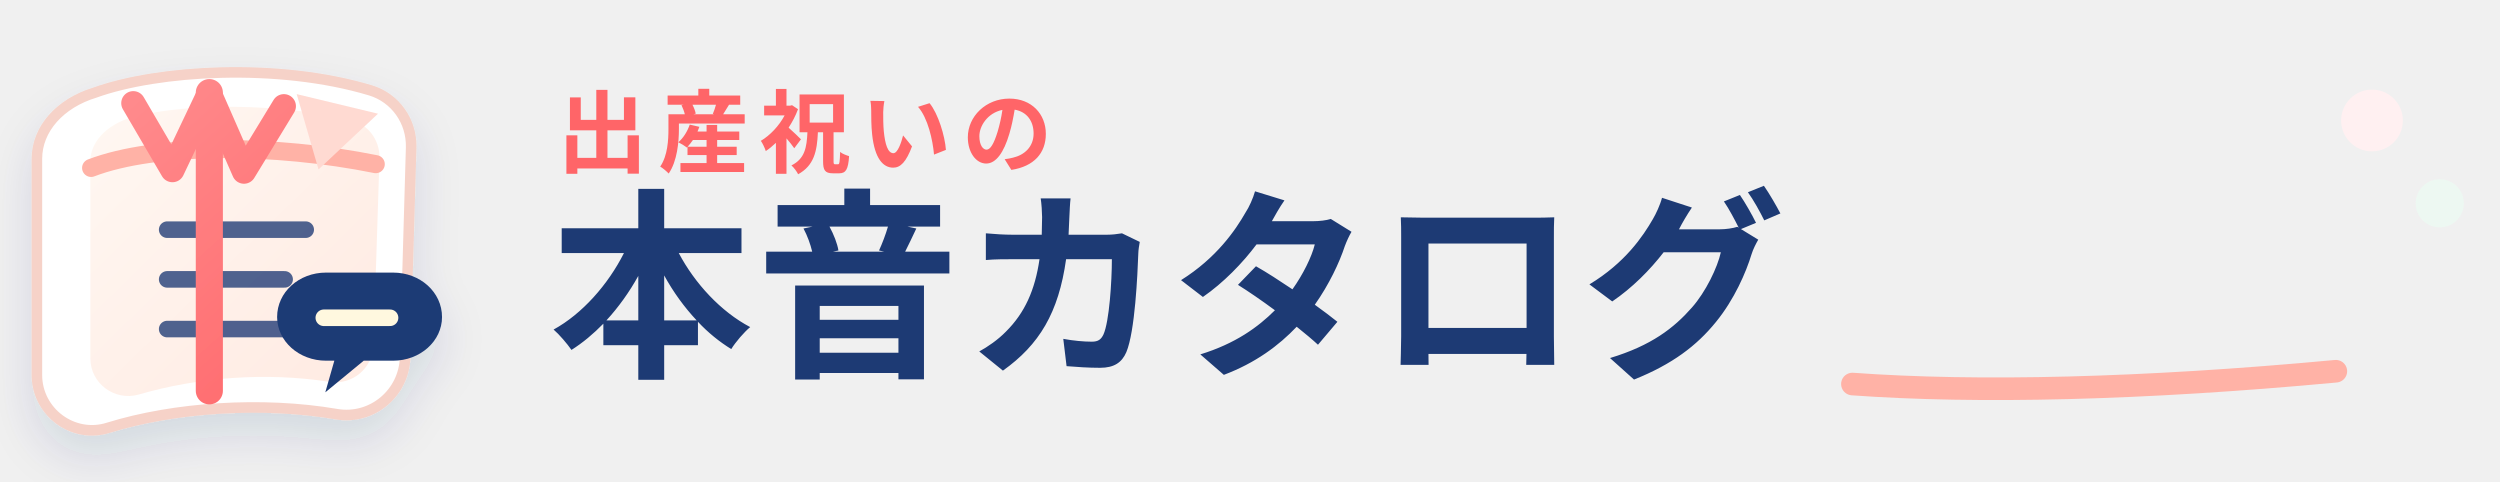
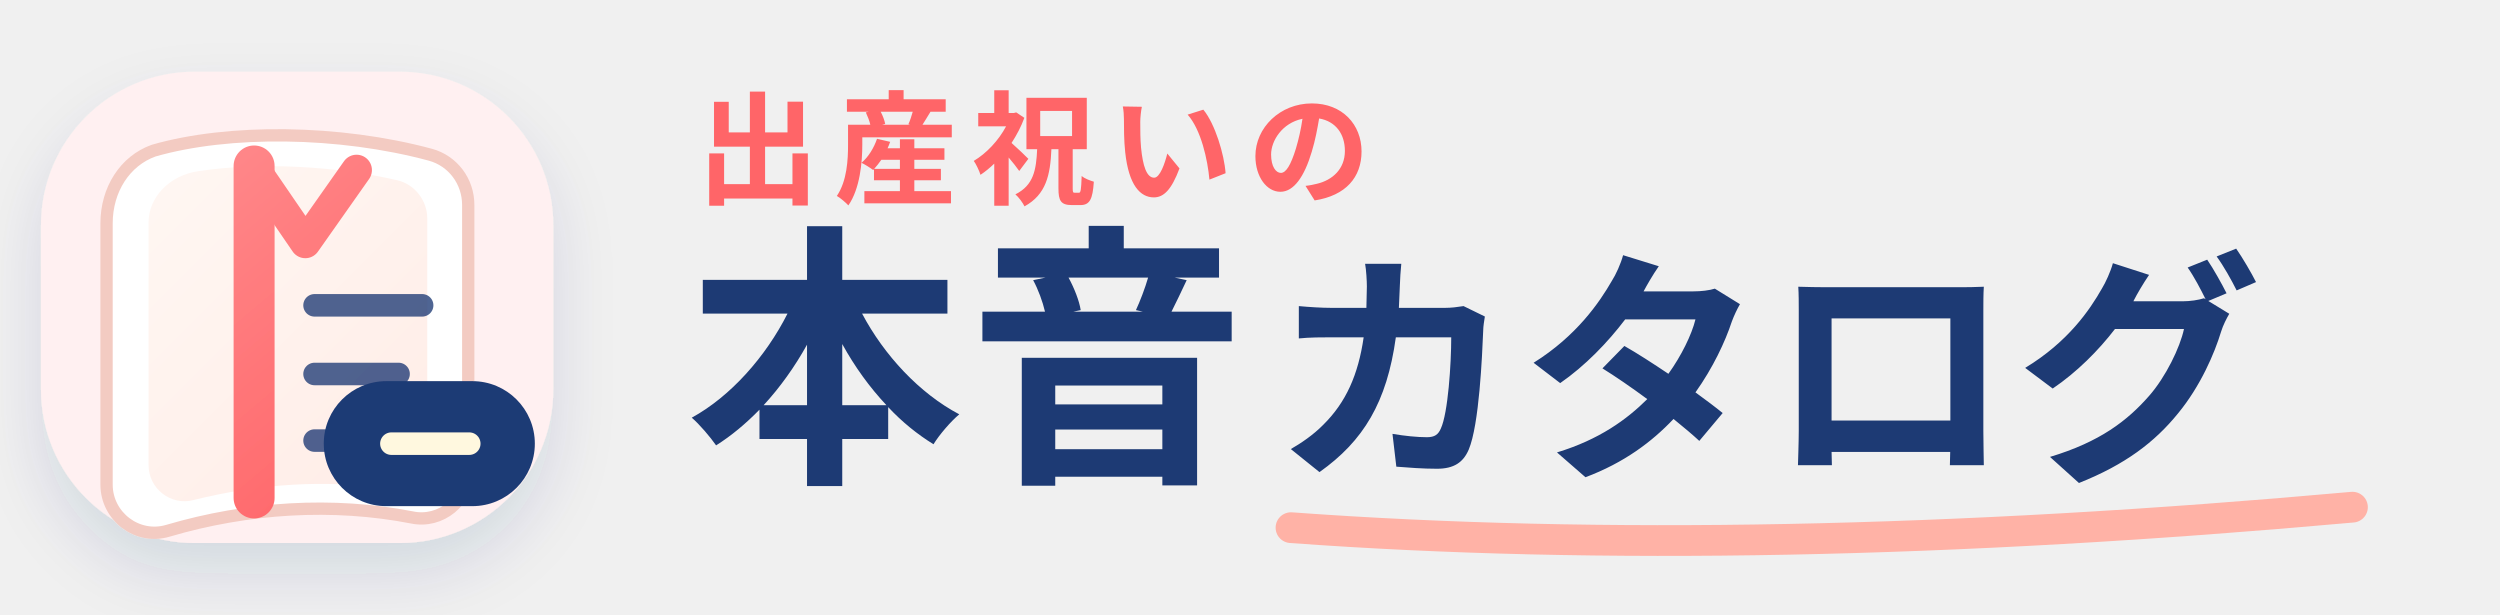
- <svg xmlns="http://www.w3.org/2000/svg" viewBox="0 0 332 64" role="img" aria-label="出産祝いの本音カタログ">
+ <svg xmlns="http://www.w3.org/2000/svg" viewBox="0 0 244 60" role="img" aria-label="出産祝いの本音カタログ">
  <defs>
-     <linearGradient id="paperWarm" x1="10" y1="8" x2="57" y2="56" gradientUnits="userSpaceOnUse">
-       <stop offset="0" stop-color="#fff9f4" />
-       <stop offset="1" stop-color="#ffe8df" />
+     <linearGradient id="hcPaper" x1="8" y1="7" x2="54" y2="53" gradientUnits="userSpaceOnUse">
+       <stop offset="0" stop-color="#fffaf6" />
+       <stop offset="1" stop-color="#ffe9e3" />
    </linearGradient>
-     <linearGradient id="ribbonCoral" x1="18" y1="13" x2="52" y2="51" gradientUnits="userSpaceOnUse">
-       <stop offset="0" stop-color="#ff8a8c" />
+     <linearGradient id="hcCoral" x1="15" y1="13" x2="42" y2="45" gradientUnits="userSpaceOnUse">
+       <stop offset="0" stop-color="#ff8d8f" />
      <stop offset="1" stop-color="#ff6568" />
    </linearGradient>
-     <filter id="softShadow" x="-15%" y="-15%" width="130%" height="135%">
+     <filter id="hcShadow" x="-20%" y="-20%" width="140%" height="145%">
      <feDropShadow dx="0" dy="3" stdDeviation="3" flood-color="#1d3a74" flood-opacity=".12" />
    </filter>
  </defs>
-   <g filter="url(#softShadow)">
-     <path d="M12.6 12.3c8.3-3 24.3-4 36.6-.3 3.3 1 5.5 4.1 5.4 7.6l-.8 27.8c-.1 4.8-4.4 8.4-9.1 7.6-9.9-1.7-21.6-.9-30.3 1.8-4.7 1.5-9.5-2.1-9.5-7V21.1c0-4 3.1-7.4 7.7-8.8z" fill="#fff" stroke="#f6d2c8" stroke-width="1.4" />
-     <path d="M18.2 15.4c7.1-1.7 18.7-1.7 28.2.5 2.4.5 4 2.6 4 5l-.8 24.9c-.1 3.1-2.8 5.4-5.9 4.9-8.4-1.3-17.4-.6-25.3 1.7-3.2.9-6.4-1.5-6.4-4.8V21.4c0-2.8 2.6-5.2 6.2-6z" fill="url(#paperWarm)" />
-     <path d="M12.1 22.3c8.6-3.3 24.4-3.2 37.8-.5" fill="none" stroke="#ffb2a6" stroke-width="2.4" stroke-linecap="round" />
-     <path d="M22.2 30.5h18.4M22.2 37.1h15.6M22.2 43.7h20.8" fill="none" stroke="#1d3a74" stroke-width="2.2" stroke-linecap="round" opacity=".78" />
-     <path d="M39.4 12.5l10.8 2.6-7.9 7.4z" fill="#ffdad2" />
-     <path d="M17.7 13.7l5.2 8.9 4.9-10.3 4.6 10.5 5.3-8.7" fill="none" stroke="url(#ribbonCoral)" stroke-width="3.2" stroke-linecap="round" stroke-linejoin="round" />
-     <path d="M27.8 12.3v39.6" stroke="url(#ribbonCoral)" stroke-width="3.6" stroke-linecap="round" />
-     <path d="M52.2 36.2c3.6 0 6.5 2.6 6.5 5.9 0 3.2-2.9 5.8-6.5 5.8h-3.9l-5.1 4.2 1.2-4.2h-1.1c-3.6 0-6.5-2.6-6.5-5.8 0-3.3 2.9-5.9 6.5-5.9h8.9z" fill="#1d3a74" />
-     <path d="M43 42.2h8.8" stroke="#fff8df" stroke-width="2.2" stroke-linecap="round" />
+   <g filter="url(#hcShadow)">
+     <rect x="4" y="7" width="50" height="46" rx="15" fill="#fff0f1" />
+     <path d="M15 14.7c7.3-2.1 18.1-2 27 .4 2.2.6 3.7 2.6 3.7 4.9v26c0 2.9-2.7 5.1-5.5 4.5-7.7-1.5-16-1-23.8 1.3-3 .9-6-1.4-6-4.5V21.8c0-3.3 1.8-6.1 4.6-7.1z" fill="#fff" stroke="#f3cbc2" stroke-width="1.2" />
+     <path d="M19.4 16.7c6-.9 13.4-.5 19.4.9 1.7.4 2.9 2 2.9 3.7v22.9c0 2.1-1.9 3.8-4 3.5-5.8-.9-12.4-.5-18.8 1.1-2.2.6-4.4-1.1-4.4-3.4V21.7c0-2.4 2-4.6 4.9-5z" fill="url(#hcPaper)" />
+     <path d="M24.8 16.2v32.4" stroke="url(#hcCoral)" stroke-width="4" stroke-linecap="round" />
+     <path d="M24.8 16.4l5 7.3 5-7.1" fill="none" stroke="url(#hcCoral)" stroke-width="3" stroke-linecap="round" stroke-linejoin="round" />
+     <path d="M30.7 29.8h10.5M30.7 36.5h8.2M30.7 43h10.8" fill="none" stroke="#1d3a74" stroke-width="2.2" stroke-linecap="round" opacity=".78" />
+     <rect x="31.6" y="37.2" width="20.6" height="12.2" rx="6.1" fill="#1d3a74" />
+     <path d="M38.2 43.3h7.6" stroke="#fff8df" stroke-width="2.2" stroke-linecap="round" />
  </g>
-   <text x="74" y="22" fill="#ff6568" font-family="'Noto Sans JP','Hiragino Sans','Yu Gothic',sans-serif" font-size="12" font-weight="800" letter-spacing=".12em">出産祝いの</text>
-   <text x="73" y="48" fill="#1d3a74" font-family="'Noto Sans JP','Hiragino Sans','Yu Gothic',sans-serif" font-size="27" font-weight="900" letter-spacing=".015em">本音カタログ</text>
-   <path d="M246 51c16.5 1.2 38.5.7 64.2-1.7" fill="none" stroke="#ffb2a6" stroke-width="3" stroke-linecap="round" />
-   <circle cx="315" cy="16" r="4.1" fill="#fff0f1" />
-   <circle cx="324" cy="27" r="3.2" fill="#edf8f2" />
+   <text x="68" y="19" fill="#ff6568" font-family="'Noto Sans JP','Hiragino Sans','Yu Gothic',sans-serif" font-size="12" font-weight="800" letter-spacing=".12em">出産祝いの</text>
+   <text x="67" y="45" fill="#1d3a74" font-family="'Noto Serif JP','Yu Mincho','Hiragino Mincho ProN',serif" font-size="27" font-weight="800" letter-spacing=".02em">本音</text>
+   <text x="124" y="45" fill="#1d3a74" font-family="'Noto Sans JP','Hiragino Sans','Yu Gothic',sans-serif" font-size="24" font-weight="900" letter-spacing=".01em">カタログ</text>
+   <path d="M126 51.5c30 2.2 64.8 1.5 103.6-2" fill="none" stroke="#ffb2a6" stroke-width="3" stroke-linecap="round" />
</svg>
